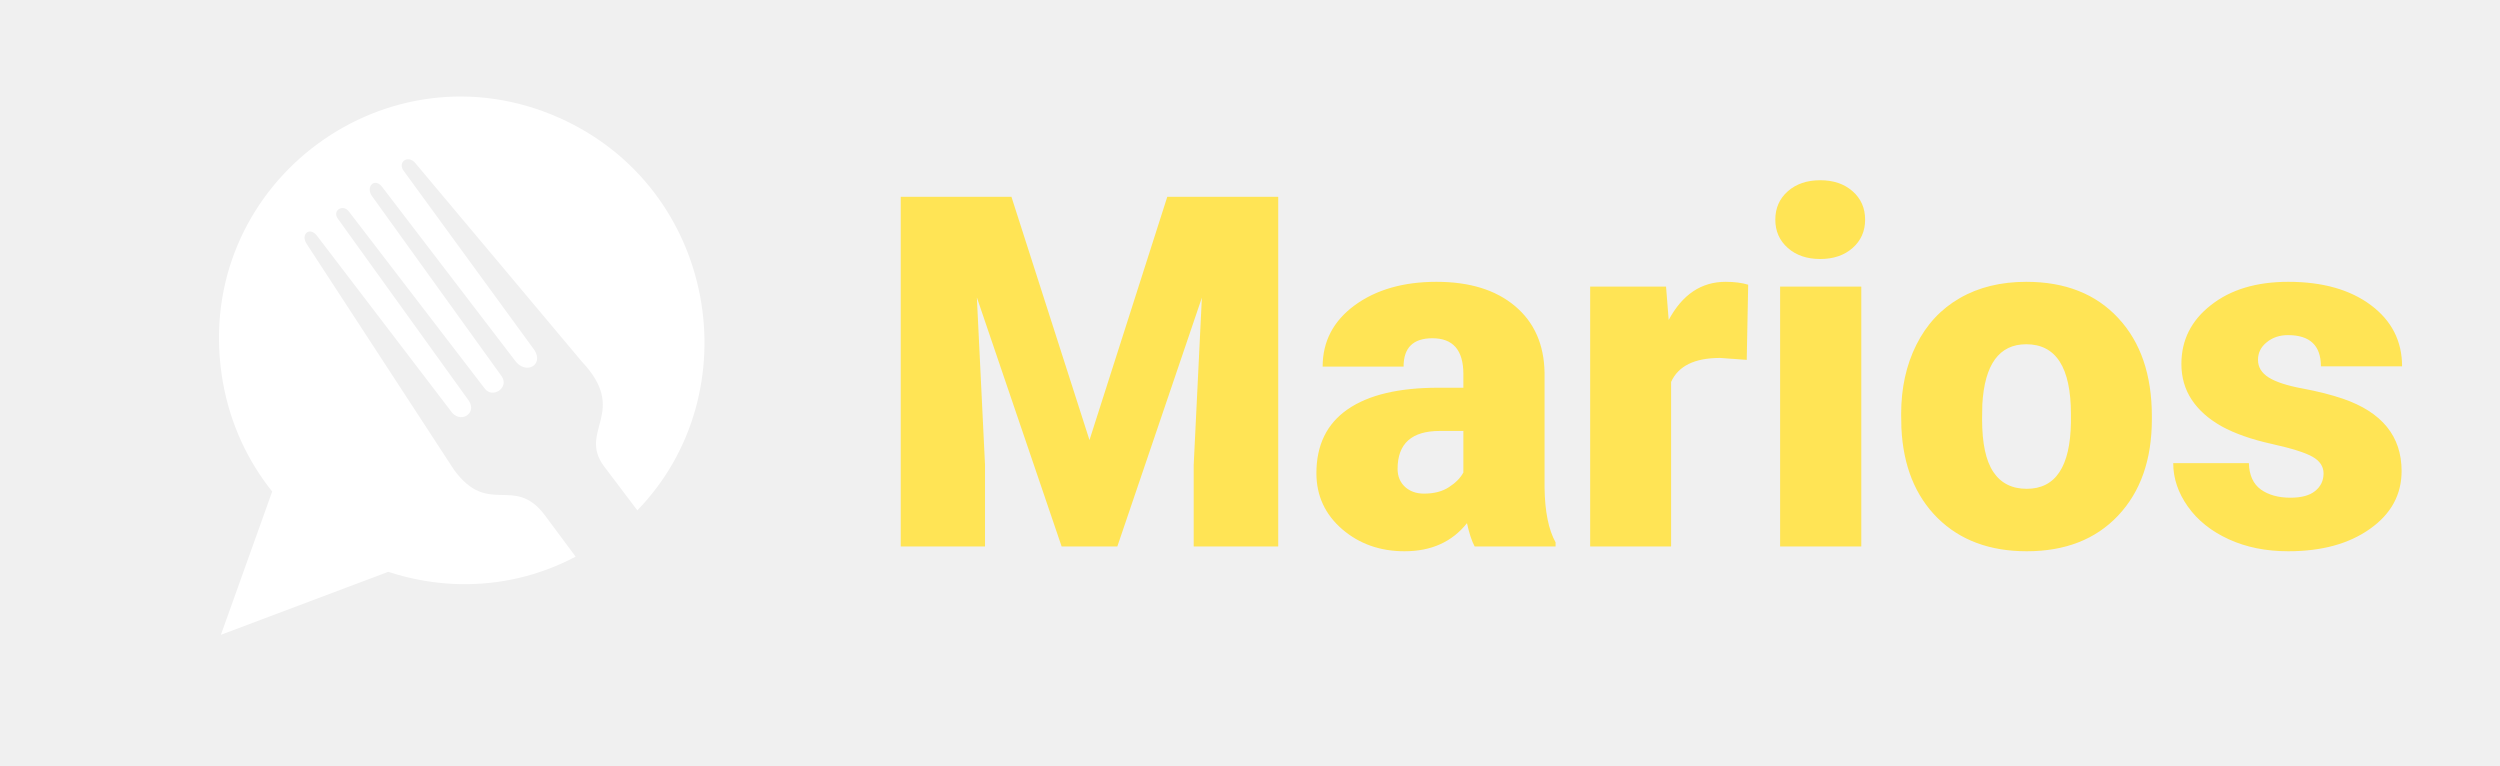
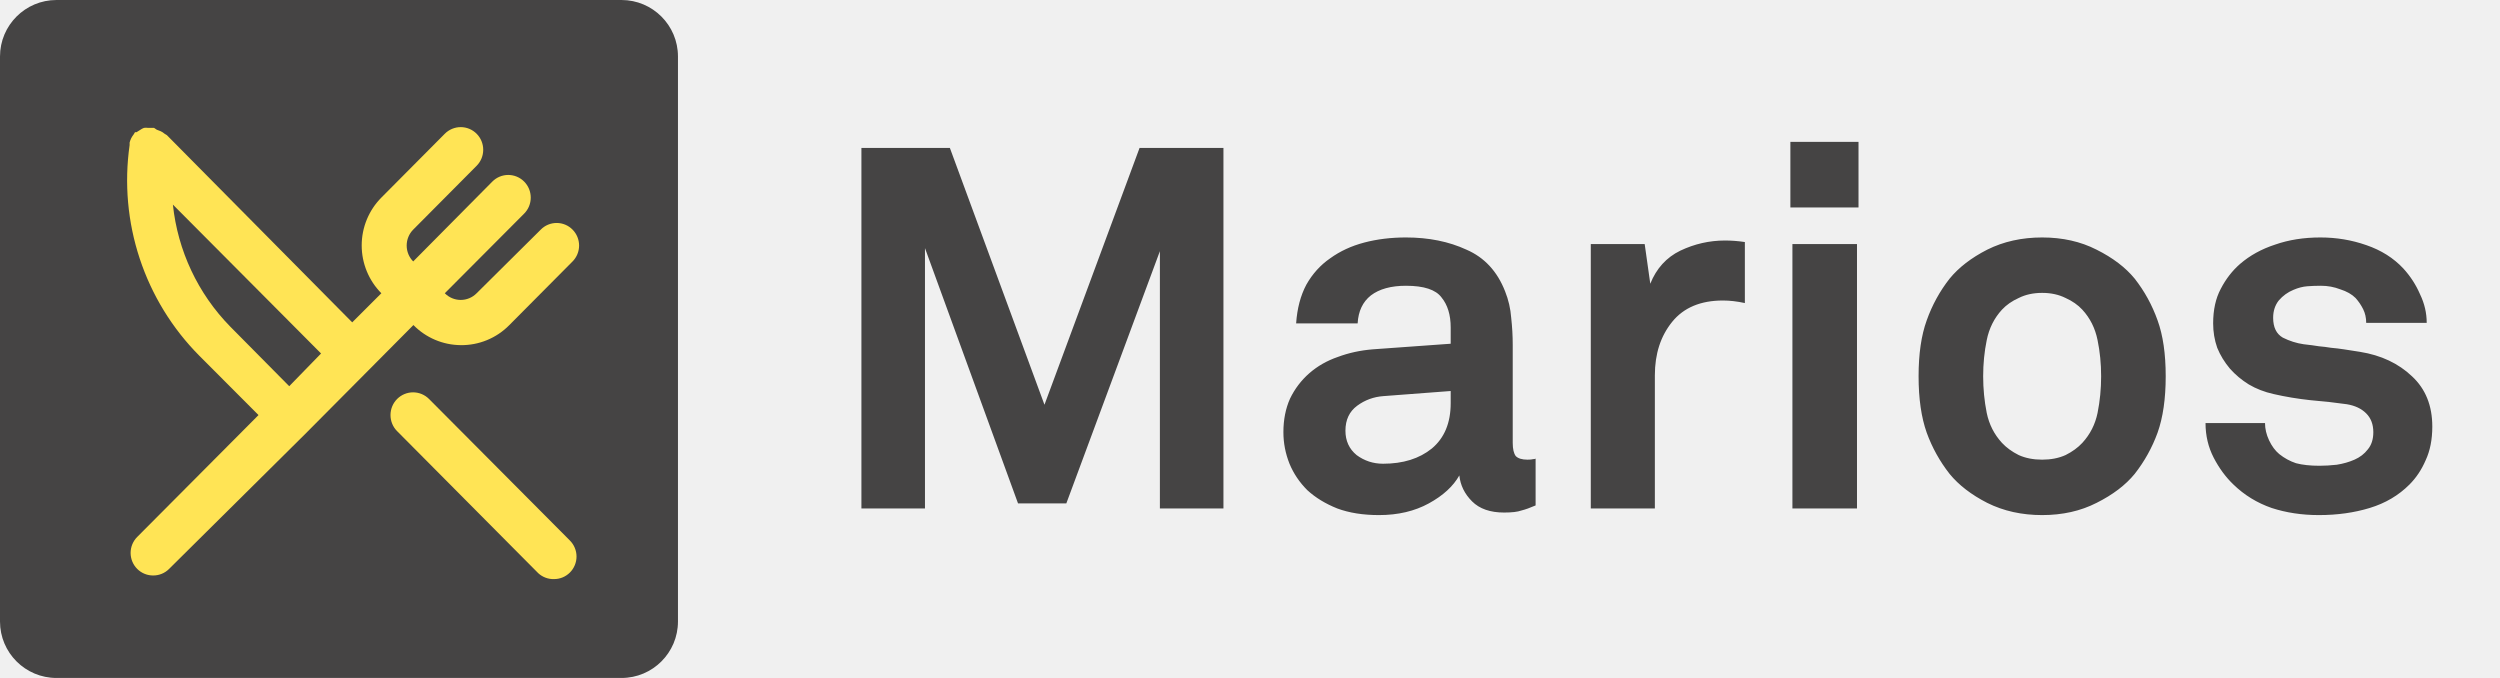
- <svg xmlns="http://www.w3.org/2000/svg" width="183" height="56" viewBox="0 0 183 56" fill="none">
-   <path d="M74.037 14.406L79.75 32.213L85.445 14.406H93.566V40H87.379V34.023L87.977 21.789L81.789 40H77.711L71.506 21.771L72.103 34.023V40H65.934V14.406H74.037ZM107.945 40C107.734 39.613 107.547 39.045 107.383 38.295C106.293 39.666 104.77 40.352 102.812 40.352C101.02 40.352 99.496 39.812 98.242 38.734C96.988 37.645 96.361 36.279 96.361 34.639C96.361 32.576 97.123 31.018 98.647 29.963C100.17 28.908 102.385 28.381 105.291 28.381H107.119V27.379C107.119 25.633 106.363 24.76 104.852 24.76C103.445 24.76 102.742 25.451 102.742 26.834H96.818C96.818 24.994 97.598 23.5 99.156 22.352C100.727 21.203 102.725 20.629 105.15 20.629C107.576 20.629 109.492 21.221 110.898 22.404C112.305 23.588 113.025 25.211 113.061 27.273V35.693C113.084 37.44 113.354 38.775 113.869 39.701V40H107.945ZM104.236 36.133C104.975 36.133 105.584 35.975 106.064 35.658C106.557 35.342 106.908 34.984 107.119 34.586V31.545H105.396C103.334 31.545 102.303 32.471 102.303 34.322C102.303 34.861 102.484 35.301 102.848 35.641C103.211 35.969 103.674 36.133 104.236 36.133ZM127.861 26.342L125.91 26.201C124.047 26.201 122.852 26.787 122.324 27.959V40H116.4V20.98H121.955L122.148 23.424C123.145 21.561 124.533 20.629 126.314 20.629C126.947 20.629 127.498 20.699 127.967 20.84L127.861 26.342ZM136.246 40H130.305V20.98H136.246V40ZM129.953 16.076C129.953 15.232 130.258 14.541 130.867 14.002C131.477 13.463 132.268 13.193 133.24 13.193C134.213 13.193 135.004 13.463 135.613 14.002C136.223 14.541 136.527 15.232 136.527 16.076C136.527 16.92 136.223 17.611 135.613 18.15C135.004 18.689 134.213 18.959 133.24 18.959C132.268 18.959 131.477 18.689 130.867 18.15C130.258 17.611 129.953 16.92 129.953 16.076ZM139.164 30.314C139.164 28.416 139.533 26.729 140.271 25.252C141.01 23.764 142.07 22.621 143.453 21.824C144.836 21.027 146.459 20.629 148.322 20.629C151.17 20.629 153.414 21.514 155.055 23.283C156.695 25.041 157.516 27.438 157.516 30.473V30.684C157.516 33.648 156.689 36.004 155.037 37.75C153.396 39.484 151.17 40.352 148.357 40.352C145.65 40.352 143.477 39.543 141.836 37.926C140.195 36.297 139.311 34.094 139.182 31.316L139.164 30.314ZM145.088 30.684C145.088 32.441 145.363 33.73 145.914 34.551C146.465 35.371 147.279 35.781 148.357 35.781C150.467 35.781 151.545 34.158 151.592 30.912V30.314C151.592 26.904 150.502 25.199 148.322 25.199C146.342 25.199 145.27 26.67 145.105 29.611L145.088 30.684ZM170.084 34.656C170.084 34.152 169.82 33.748 169.293 33.443C168.766 33.139 167.764 32.822 166.287 32.494C164.811 32.166 163.592 31.738 162.631 31.211C161.67 30.672 160.938 30.021 160.434 29.26C159.93 28.498 159.678 27.625 159.678 26.641C159.678 24.895 160.398 23.459 161.84 22.334C163.281 21.197 165.168 20.629 167.5 20.629C170.008 20.629 172.023 21.197 173.547 22.334C175.07 23.471 175.832 24.965 175.832 26.816H169.891C169.891 25.293 169.088 24.531 167.482 24.531C166.861 24.531 166.34 24.707 165.918 25.059C165.496 25.398 165.285 25.826 165.285 26.342C165.285 26.869 165.543 27.297 166.059 27.625C166.574 27.953 167.395 28.223 168.52 28.434C169.656 28.645 170.652 28.896 171.508 29.189C174.367 30.174 175.797 31.938 175.797 34.48C175.797 36.215 175.023 37.627 173.477 38.717C171.941 39.807 169.949 40.352 167.5 40.352C165.871 40.352 164.418 40.059 163.141 39.473C161.863 38.887 160.867 38.09 160.152 37.082C159.438 36.074 159.08 35.014 159.08 33.9H164.617C164.641 34.779 164.934 35.424 165.496 35.834C166.059 36.232 166.779 36.432 167.658 36.432C168.467 36.432 169.07 36.268 169.469 35.94C169.879 35.611 170.084 35.184 170.084 34.656Z" fill="#FFE455" />
-   <path d="M16.169 46.468L20.544 34.248L29.239 41.547L16.169 46.468Z" fill="white" />
-   <path d="M46.653 37.358L44.215 34.133C42.271 31.524 46.073 30.163 42.578 26.454L30.405 11.944C29.87 11.286 29.045 11.882 29.576 12.543L39.118 25.624C39.839 26.733 38.453 27.492 37.665 26.351L27.989 13.704C27.421 12.942 26.742 13.687 27.23 14.356L36.719 27.54C37.312 28.389 36.024 29.223 35.463 28.416L25.546 15.492C25.106 14.902 24.307 15.407 24.722 15.997L34.329 29.349C34.941 30.294 33.639 31.076 32.977 30.056L23.221 17.282C22.688 16.547 21.97 17.142 22.45 17.857L33.241 34.402C35.755 37.823 37.599 34.776 39.827 37.641L42.136 40.746C31.37 46.449 17.564 39.507 16.144 26.788C14.624 13.173 28.429 3.057 40.932 8.624C52.482 13.765 54.992 28.756 46.653 37.358Z" fill="white" />
+ <svg xmlns="http://www.w3.org/2000/svg" width="177" height="48" viewBox="0 0 177 48" fill="none">
+   <path d="M82.12 36V17.784L75.496 35.64H72.076L65.488 17.568V36H60.988V10.476H67.252L73.948 28.656L80.68 10.476H86.62V36H82.12ZM108.721 35.784C108.337 35.952 108.001 36.072 107.713 36.144C107.449 36.24 107.041 36.288 106.489 36.288C105.505 36.288 104.749 36.024 104.221 35.496C103.693 34.968 103.393 34.356 103.321 33.66C102.889 34.428 102.169 35.088 101.161 35.64C100.153 36.192 98.978 36.468 97.633 36.468C96.505 36.468 95.522 36.312 94.681 36C93.841 35.664 93.133 35.232 92.558 34.704C92.005 34.152 91.585 33.528 91.297 32.832C91.01 32.112 90.865 31.368 90.865 30.6C90.865 29.712 91.022 28.92 91.334 28.224C91.669 27.528 92.126 26.928 92.701 26.424C93.278 25.92 93.95 25.536 94.718 25.272C95.486 24.984 96.314 24.804 97.201 24.732L102.709 24.336V23.184C102.709 22.296 102.493 21.588 102.061 21.06C101.653 20.508 100.813 20.232 99.541 20.232C98.486 20.232 97.657 20.46 97.058 20.916C96.481 21.372 96.169 22.032 96.121 22.896H91.766C91.838 21.84 92.078 20.928 92.486 20.16C92.918 19.392 93.481 18.768 94.177 18.288C94.874 17.784 95.677 17.412 96.59 17.172C97.501 16.932 98.486 16.812 99.541 16.812C101.149 16.812 102.577 17.1 103.825 17.676C105.097 18.228 106.009 19.212 106.561 20.628C106.801 21.228 106.945 21.852 106.993 22.5C107.065 23.148 107.101 23.784 107.101 24.408V31.356C107.101 31.788 107.173 32.1 107.317 32.292C107.485 32.46 107.761 32.544 108.145 32.544C108.337 32.544 108.469 32.532 108.541 32.508C108.613 32.508 108.673 32.496 108.721 32.472V35.784ZM102.709 27.684L97.957 28.044C97.261 28.092 96.638 28.32 96.085 28.728C95.534 29.136 95.257 29.724 95.257 30.492C95.257 31.212 95.522 31.788 96.049 32.22C96.602 32.628 97.225 32.832 97.921 32.832C99.338 32.832 100.489 32.472 101.377 31.752C102.265 31.008 102.709 29.94 102.709 28.548V27.684ZM123.536 21.456C122.984 21.336 122.468 21.276 121.988 21.276C120.404 21.276 119.204 21.78 118.388 22.788C117.572 23.796 117.164 25.056 117.164 26.568V36H112.628V17.28H116.444L116.84 20.088C117.272 19.008 117.98 18.228 118.964 17.748C119.972 17.268 121.028 17.028 122.132 17.028C122.588 17.028 123.056 17.064 123.536 17.136V21.456ZM126.759 14.688V10.044H131.583V14.688H126.759ZM126.903 36V17.28H131.475V36H126.903ZM153.332 26.64C153.332 28.224 153.14 29.556 152.756 30.636C152.372 31.692 151.832 32.664 151.136 33.552C150.488 34.344 149.588 35.028 148.436 35.604C147.308 36.18 146.024 36.468 144.584 36.468C143.144 36.468 141.848 36.18 140.696 35.604C139.568 35.028 138.68 34.344 138.032 33.552C137.336 32.664 136.796 31.692 136.412 30.636C136.028 29.556 135.836 28.224 135.836 26.64C135.836 25.056 136.028 23.736 136.412 22.68C136.796 21.6 137.336 20.616 138.032 19.728C138.68 18.936 139.568 18.252 140.696 17.676C141.848 17.1 143.144 16.812 144.584 16.812C146.024 16.812 147.308 17.1 148.436 17.676C149.588 18.252 150.488 18.936 151.136 19.728C151.832 20.616 152.372 21.6 152.756 22.68C153.14 23.736 153.332 25.056 153.332 26.64ZM148.76 26.64C148.76 25.752 148.676 24.9 148.508 24.084C148.34 23.244 147.98 22.524 147.428 21.924C147.116 21.588 146.72 21.312 146.24 21.096C145.76 20.856 145.208 20.736 144.584 20.736C143.96 20.736 143.408 20.856 142.928 21.096C142.448 21.312 142.052 21.588 141.74 21.924C141.188 22.524 140.828 23.244 140.66 24.084C140.492 24.9 140.408 25.752 140.408 26.64C140.408 27.528 140.492 28.392 140.66 29.232C140.828 30.048 141.188 30.756 141.74 31.356C142.052 31.692 142.448 31.98 142.928 32.22C143.408 32.436 143.96 32.544 144.584 32.544C145.208 32.544 145.76 32.436 146.24 32.22C146.72 31.98 147.116 31.692 147.428 31.356C147.98 30.756 148.34 30.048 148.508 29.232C148.676 28.392 148.76 27.528 148.76 26.64ZM172.207 30.204C172.207 31.116 172.051 31.908 171.739 32.58C171.451 33.252 171.067 33.828 170.587 34.308C169.819 35.076 168.883 35.628 167.779 35.964C166.675 36.3 165.475 36.468 164.179 36.468C162.979 36.468 161.863 36.3 160.831 35.964C159.799 35.604 158.899 35.052 158.131 34.308C157.579 33.78 157.111 33.144 156.727 32.4C156.343 31.656 156.151 30.84 156.151 29.952H160.363C160.363 30.36 160.459 30.768 160.651 31.176C160.843 31.584 161.083 31.908 161.371 32.148C161.731 32.436 162.127 32.652 162.559 32.796C163.015 32.916 163.567 32.976 164.215 32.976C164.599 32.976 165.007 32.952 165.439 32.904C165.895 32.832 166.315 32.712 166.699 32.544C167.083 32.376 167.395 32.136 167.635 31.824C167.899 31.512 168.031 31.104 168.031 30.6C168.031 30.048 167.863 29.604 167.527 29.268C167.191 28.932 166.735 28.716 166.159 28.62C165.319 28.5 164.455 28.404 163.567 28.332C162.679 28.236 161.815 28.092 160.975 27.9C160.327 27.756 159.739 27.528 159.211 27.216C158.707 26.904 158.263 26.532 157.879 26.1C157.495 25.644 157.195 25.152 156.979 24.624C156.787 24.072 156.691 23.496 156.691 22.896C156.691 21.936 156.871 21.12 157.231 20.448C157.591 19.752 158.047 19.164 158.599 18.684C159.295 18.084 160.123 17.628 161.083 17.316C162.043 16.98 163.111 16.812 164.287 16.812C165.415 16.812 166.495 16.992 167.527 17.352C168.583 17.712 169.459 18.264 170.155 19.008C170.659 19.56 171.055 20.172 171.343 20.844C171.655 21.492 171.811 22.164 171.811 22.86H167.527C167.527 22.5 167.455 22.176 167.311 21.888C167.167 21.6 166.987 21.336 166.771 21.096C166.507 20.832 166.147 20.628 165.691 20.484C165.259 20.316 164.803 20.232 164.323 20.232C163.987 20.232 163.663 20.244 163.351 20.268C163.039 20.292 162.715 20.376 162.379 20.52C161.971 20.688 161.623 20.94 161.335 21.276C161.071 21.612 160.939 22.02 160.939 22.5C160.939 23.172 161.167 23.64 161.623 23.904C162.103 24.144 162.595 24.3 163.099 24.372C163.531 24.42 163.891 24.468 164.179 24.516C164.467 24.54 164.755 24.576 165.043 24.624C165.331 24.648 165.631 24.684 165.943 24.732C166.255 24.78 166.639 24.84 167.095 24.912C168.583 25.152 169.807 25.728 170.767 26.64C171.727 27.528 172.207 28.716 172.207 30.204Z" fill="#454444" />
+   <rect width="48" height="48" rx="4" fill="#454444" />
+   <path d="M32.619 24.436C33.255 24.444 33.885 24.324 34.474 24.082C35.063 23.841 35.598 23.483 36.047 23.03L40.538 18.51C40.834 18.211 41 17.806 41 17.384C41 16.962 40.834 16.557 40.538 16.258C40.391 16.108 40.215 15.989 40.022 15.908C39.829 15.827 39.621 15.786 39.412 15.786C39.202 15.786 38.995 15.827 38.801 15.908C38.608 15.989 38.432 16.108 38.285 16.258L33.746 20.762C33.598 20.912 33.422 21.031 33.229 21.112C33.036 21.193 32.828 21.235 32.619 21.235C32.409 21.235 32.202 21.193 32.008 21.112C31.815 21.031 31.639 20.912 31.492 20.762L37.11 15.124C37.258 14.975 37.376 14.798 37.456 14.604C37.536 14.409 37.577 14.201 37.577 13.99C37.577 13.779 37.536 13.571 37.456 13.376C37.376 13.182 37.258 13.005 37.11 12.856C36.962 12.707 36.787 12.589 36.593 12.508C36.4 12.428 36.193 12.386 35.983 12.386C35.774 12.386 35.567 12.428 35.374 12.508C35.18 12.589 35.005 12.707 34.857 12.856L29.254 18.51C28.958 18.211 28.793 17.806 28.793 17.384C28.793 16.962 28.958 16.557 29.254 16.258L33.746 11.738C33.894 11.589 34.011 11.412 34.091 11.217C34.171 11.023 34.212 10.814 34.212 10.604C34.212 10.393 34.171 10.185 34.091 9.99C34.011 9.795 33.894 9.619 33.746 9.47C33.598 9.321 33.422 9.203 33.229 9.122C33.035 9.041 32.828 9 32.619 9C32.41 9 32.202 9.041 32.009 9.122C31.816 9.203 31.64 9.321 31.492 9.47L27 13.99C26.109 14.888 25.608 16.106 25.608 17.376C25.608 18.646 26.109 19.864 27 20.762L24.937 22.823L11.812 9.566L11.653 9.47C11.572 9.399 11.481 9.339 11.383 9.294L11.097 9.182L10.907 9.054H10.478C10.384 9.039 10.287 9.039 10.193 9.054C10.097 9.09 10.006 9.138 9.923 9.198L9.669 9.358H9.558L9.463 9.518C9.395 9.602 9.337 9.693 9.288 9.789C9.242 9.887 9.204 9.988 9.177 10.093V10.268C8.792 12.97 9.037 15.725 9.894 18.314C10.751 20.904 12.195 23.257 14.113 25.187L18.303 29.387L9.717 38.013C9.568 38.161 9.45 38.338 9.369 38.532C9.289 38.727 9.247 38.936 9.247 39.147C9.247 39.358 9.289 39.566 9.369 39.761C9.45 39.956 9.568 40.132 9.717 40.281C9.865 40.429 10.041 40.546 10.234 40.625C10.428 40.705 10.635 40.745 10.843 40.744C11.052 40.745 11.259 40.705 11.453 40.625C11.646 40.546 11.822 40.429 11.97 40.281L21.604 30.729L26.096 26.209L29.27 23.014C30.155 23.915 31.36 24.426 32.619 24.436V24.436ZM20.477 27.343L16.303 23.126C14.015 20.792 12.583 17.745 12.24 14.485L22.731 25.027L20.477 27.343ZM30.381 28.253C30.082 27.951 29.676 27.779 29.252 27.778C28.828 27.776 28.42 27.945 28.119 28.245C27.818 28.546 27.648 28.955 27.647 29.382C27.645 29.809 27.812 30.219 28.111 30.521L38.11 40.584C38.413 40.862 38.811 41.011 39.221 40.999C39.43 41.001 39.637 40.96 39.831 40.881C40.024 40.801 40.2 40.684 40.348 40.536C40.497 40.388 40.615 40.211 40.695 40.016C40.776 39.822 40.818 39.613 40.818 39.402C40.818 39.191 40.776 38.983 40.695 38.788C40.615 38.593 40.497 38.417 40.348 38.268L30.381 28.253Z" fill="#FFE455" />
</svg>
